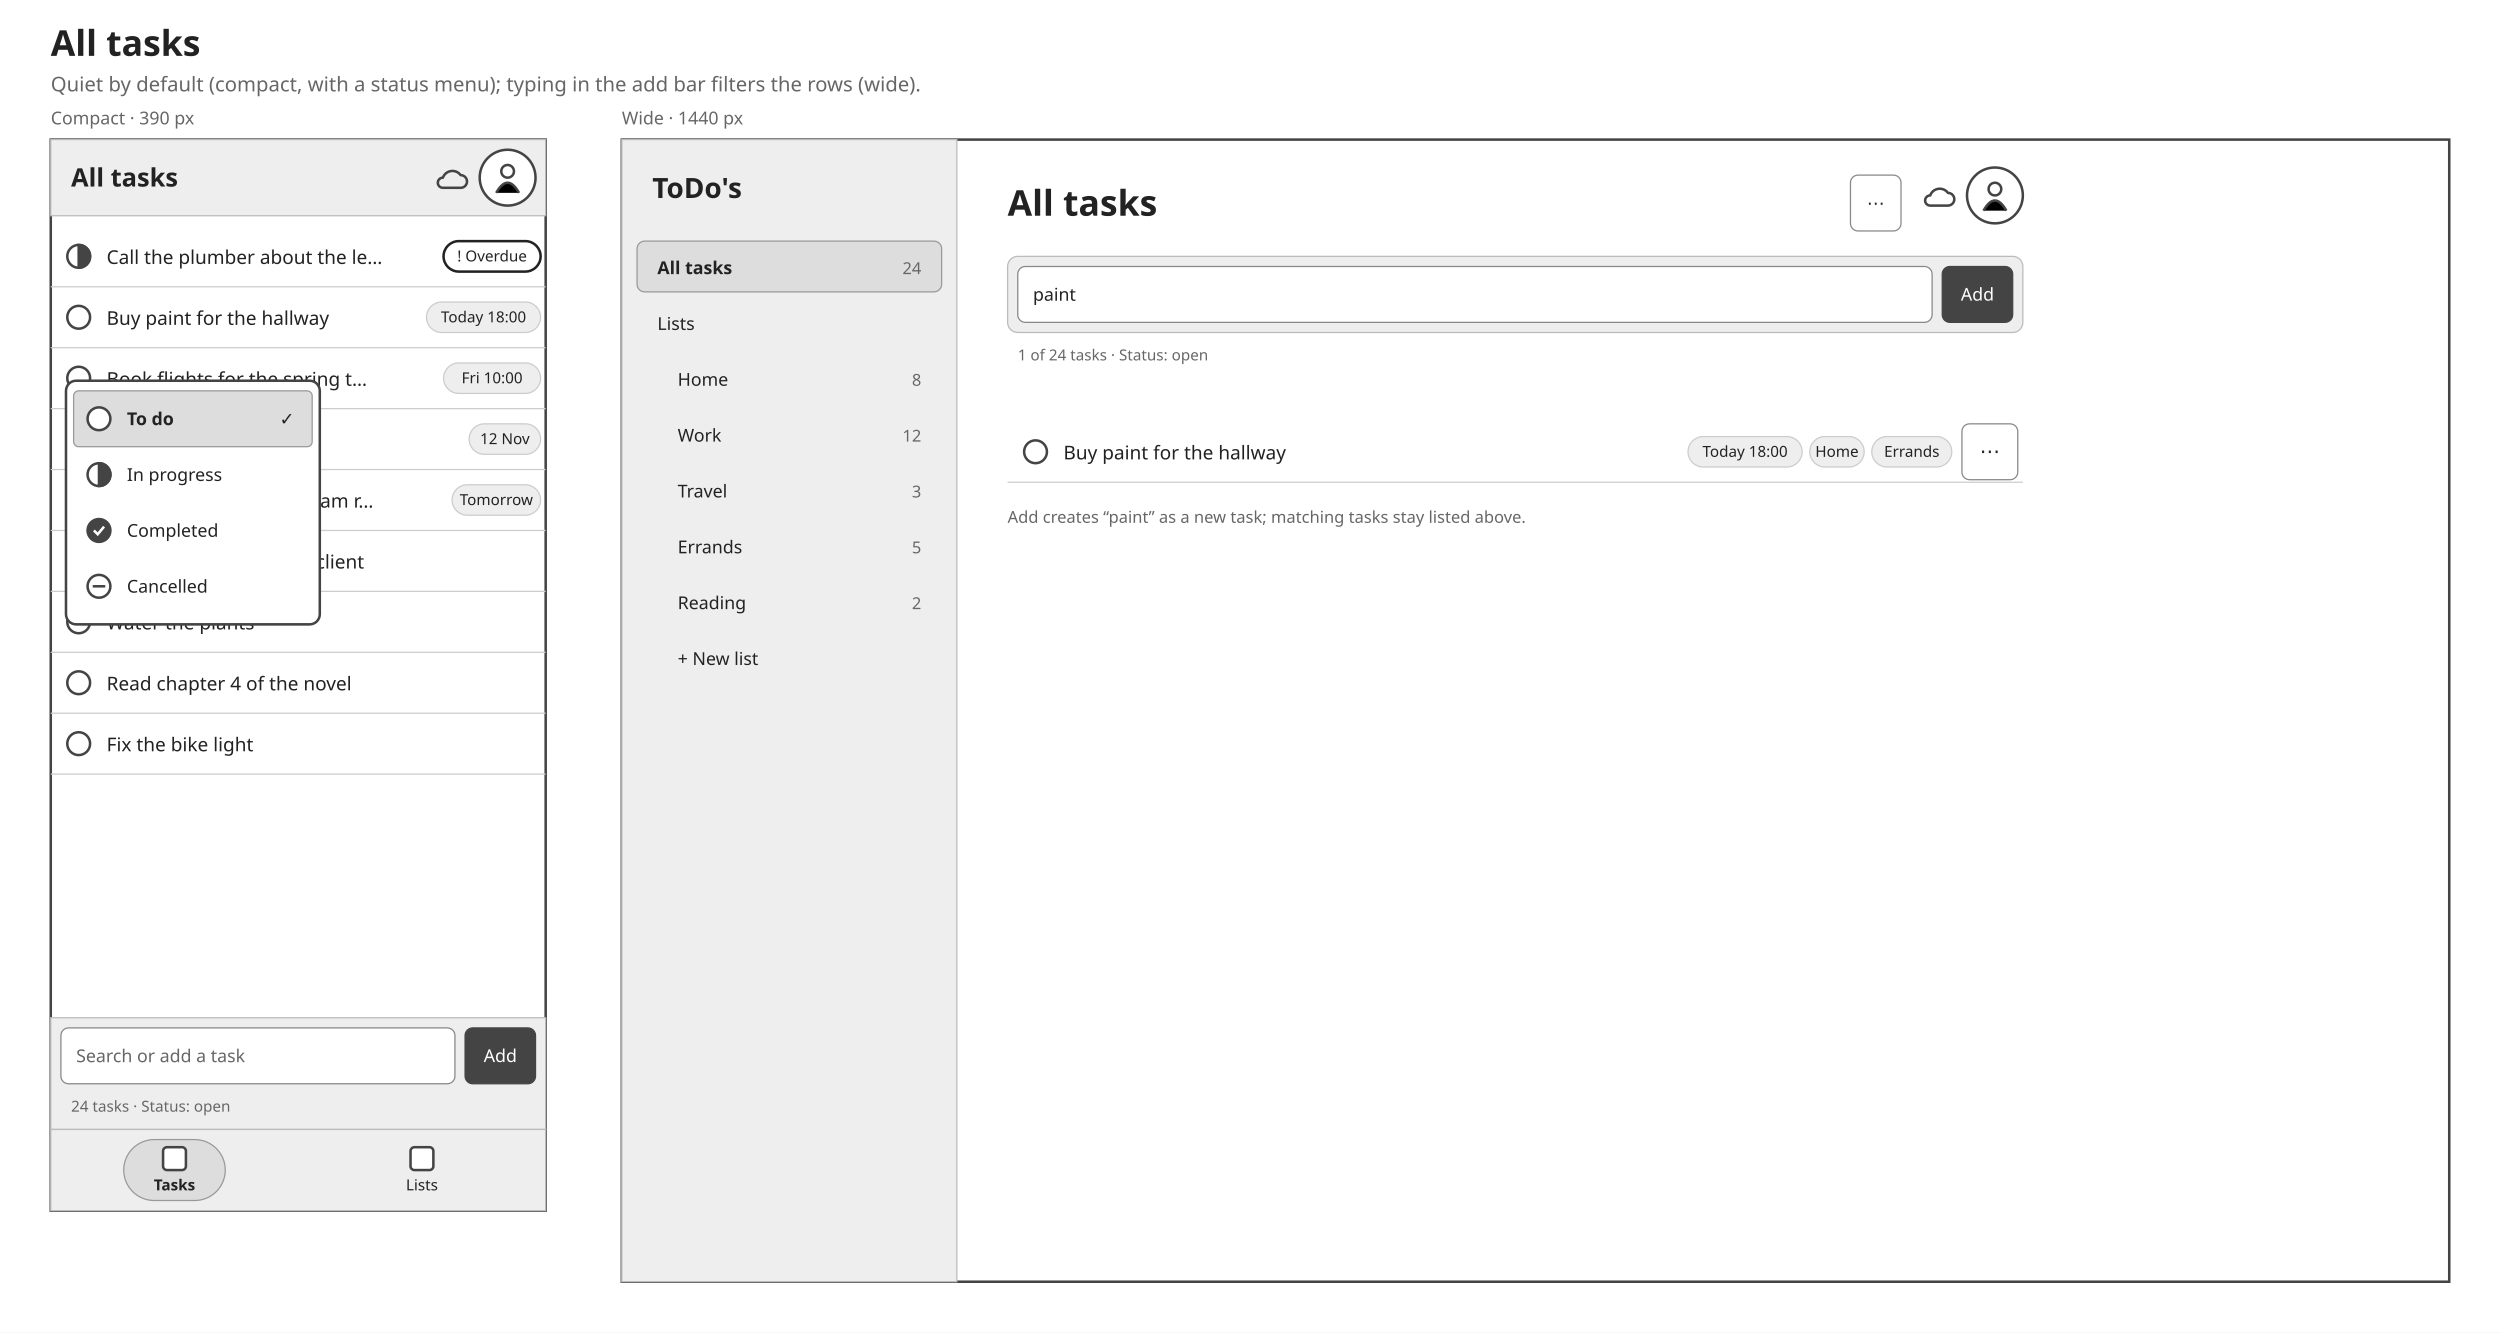
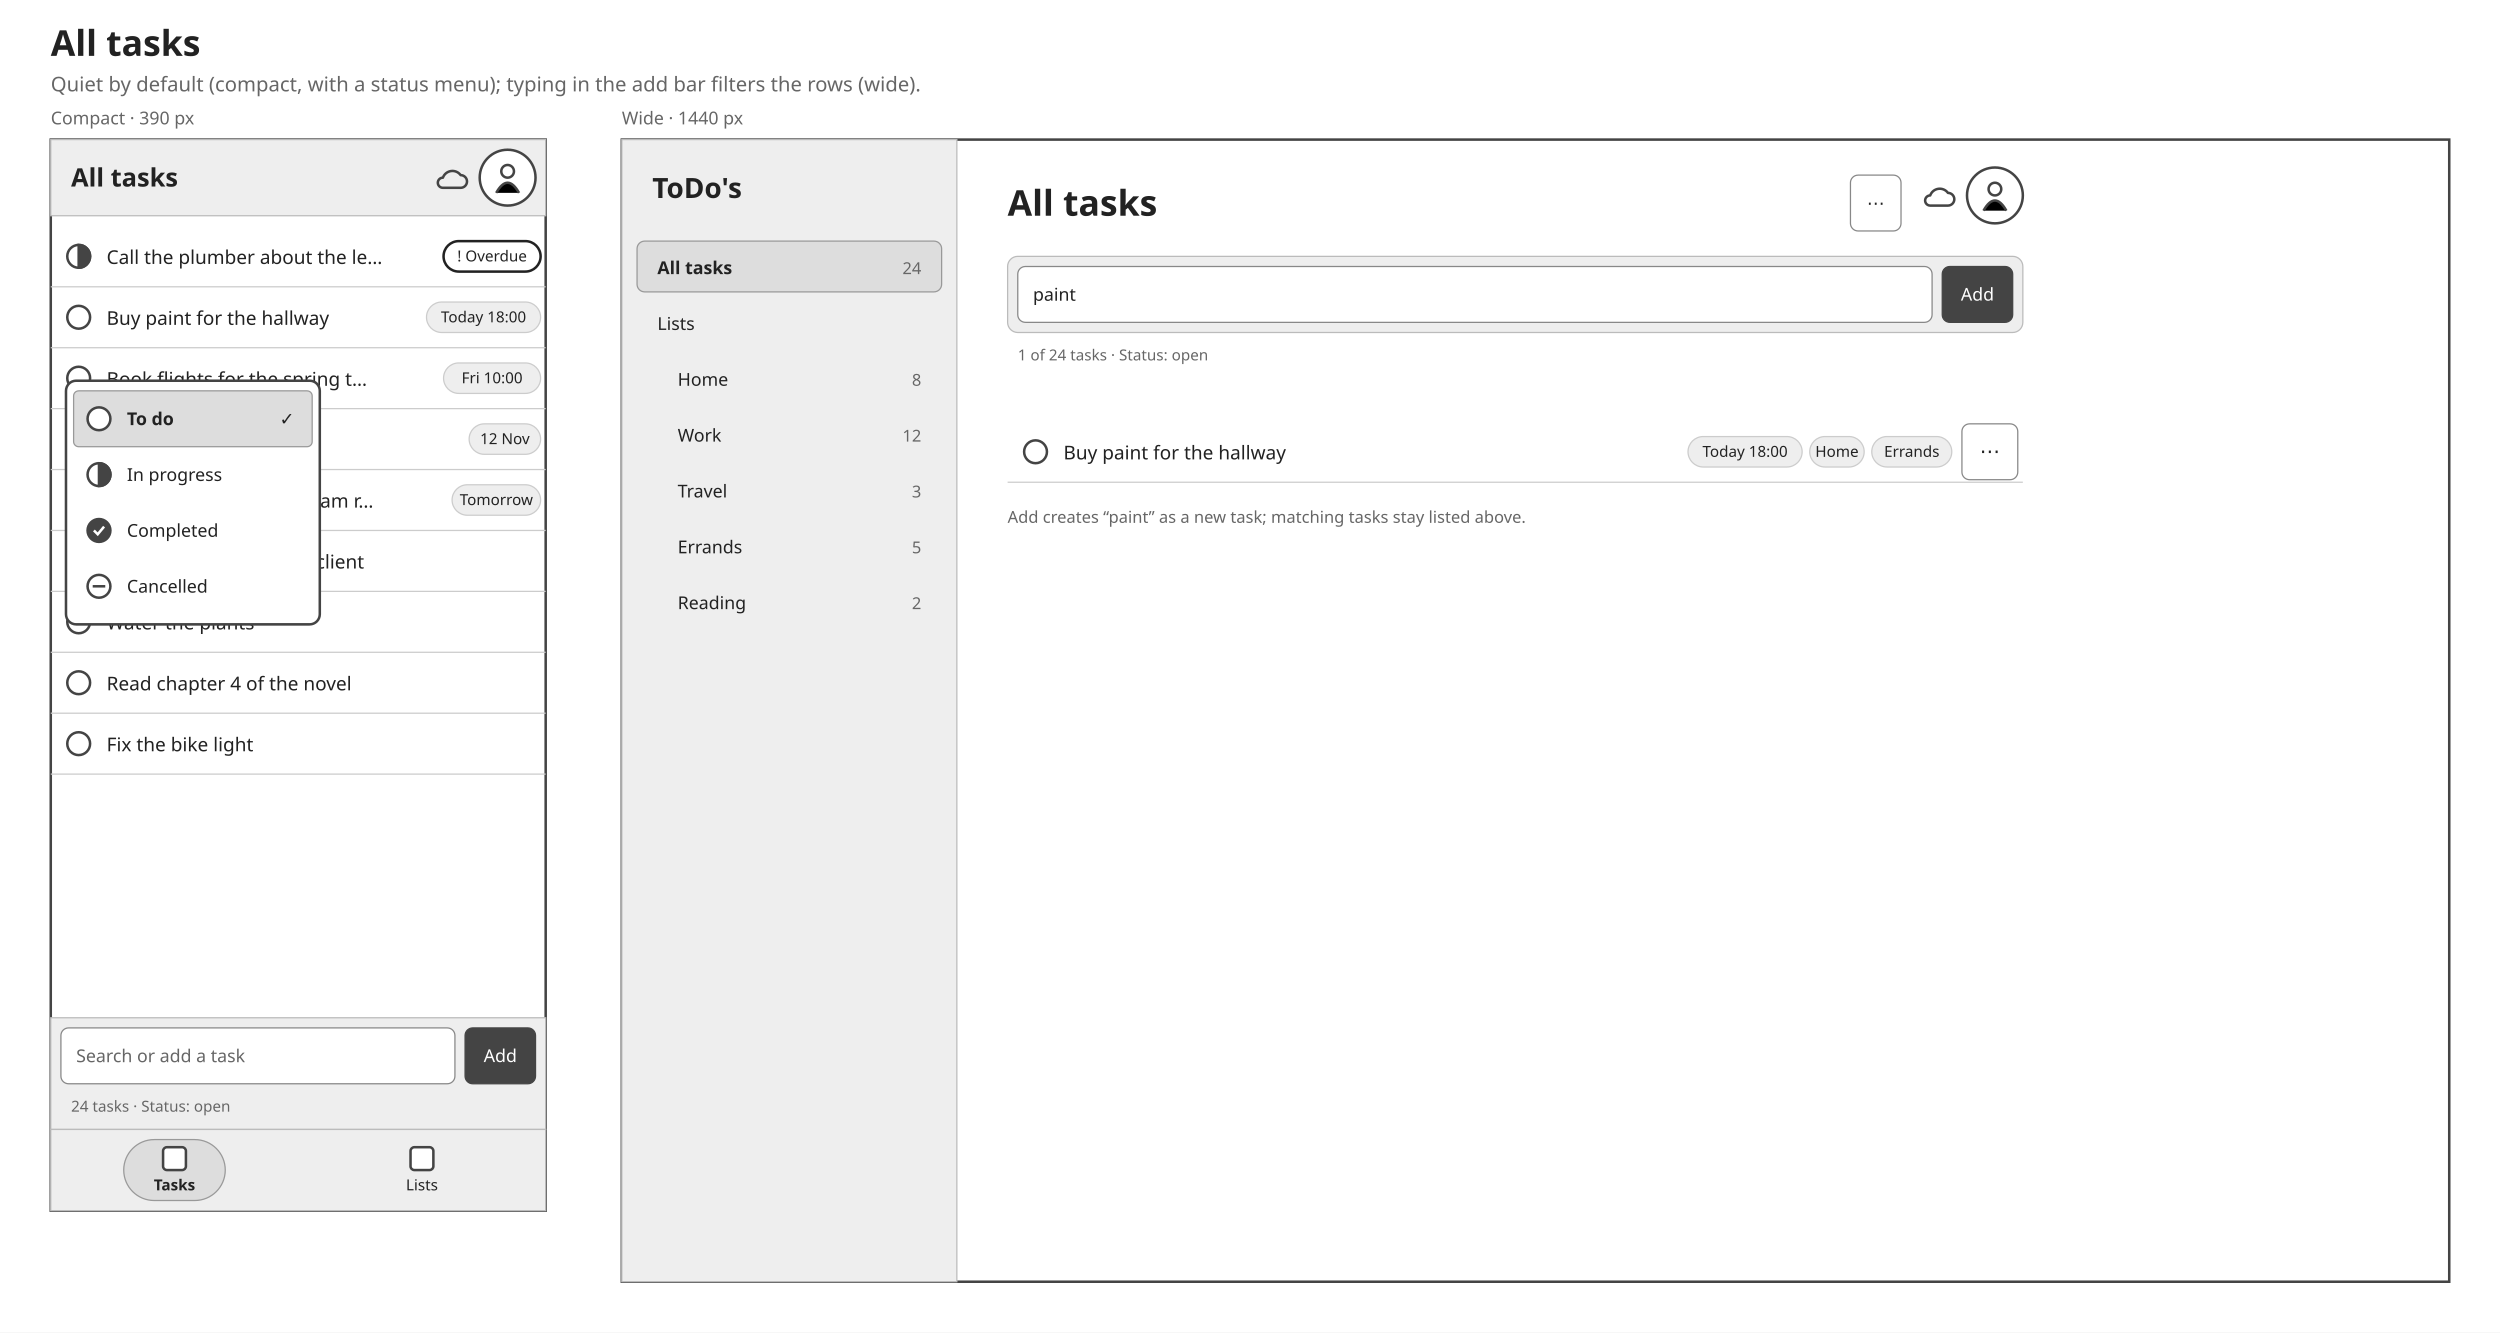
<svg xmlns="http://www.w3.org/2000/svg" width="1970" height="1050" viewBox="0 0 1970 1050">
  <style>
text { font-family: sans-serif; fill: #222222; }
.muted { fill: #666666; }
.on-primary { fill: #ffffff; }
.bold { font-weight: bold; }
rect.frame { fill: #ffffff; stroke: #444444; stroke-width: 2; }
.bar { fill: #eeeeee; stroke: #bbbbbb; }
.box { fill: #f5f5f5; stroke: #bbbbbb; }
.control { fill: #ffffff; stroke: #888888; }
.disabled { fill: #f5f5f5; stroke: #cccccc; }
.primary { fill: #444444; stroke: #444444; }
.selected { fill: #dddddd; stroke: #999999; }
.chip { fill: #eeeeee; stroke: #cccccc; }
.signal { fill: #ffffff; stroke: #222222; stroke-width: 2; }
.scrim { fill: #888888; fill-opacity: 0.5; }
.rule { stroke: #cccccc; }
.drop { stroke: #222222; stroke-width: 3; }
.icon { fill: #ffffff; stroke: #444444; stroke-width: 2; }
.icon-fill { fill: #444444; stroke: #444444; stroke-width: 2; }
.icon-mark { fill: none; stroke: #ffffff; stroke-width: 2; }
.icon-line { stroke: #444444; stroke-width: 2; }
.icon-line-open { fill: none; stroke: #444444; stroke-width: 2; stroke-linecap: round; stroke-linejoin: round; }
  </style>
  <rect x="0" y="0" width="1970" height="1050" fill="#ffffff" />
  <text x="40" y="44" font-size="28" class="bold">All tasks</text>
  <text x="40" y="72" font-size="16" class="muted">Quiet by default (compact, with a status menu); typing in the add bar filters the rows (wide).</text>
  <text x="40" y="98" font-size="14" class="muted">Compact · 390 px</text>
  <text x="490" y="98" font-size="14" class="muted">Wide · 1440 px</text>
  <g class="frame" data-width="390" data-height="844" transform="translate(40 110)">
    <rect x="0" y="0" width="390" height="844" rx="0" class="frame" />
    <rect x="0" y="0" width="390" height="60" rx="0" class="bar" />
    <circle cx="360" cy="30" r="22" class="icon" />
    <circle cx="360" cy="25" r="5" class="icon" />
    <path d="M 351 42 Q 360 26 369 42" class="icon-line" />
    <path d="M 309 38 H 323 A 5 5 0 0 0 323 28 A 8 8 0 0 0 309 30 A 4 4 0 0 0 309 38 Z" class="icon-line-open" />
    <text x="16" y="37" font-size="20" class="bold">All tasks</text>
    <line x1="0" y1="116" x2="390" y2="116" class="rule" />
    <circle cx="22" cy="92" r="9" class="icon" />
    <path d="M22 83.0 A9 9 0 0 1 22 101.0 Z" class="icon-fill" />
    <rect x="309.52" y="80" width="76.48" height="24" rx="12" class="signal" />
    <text x="347.76" y="96" font-size="12" text-anchor="middle">! Overdue</text>
    <text x="44" y="98" font-size="15">Call the plumber about the le…</text>
    <line x1="0" y1="164" x2="390" y2="164" class="rule" />
    <circle cx="22" cy="140" r="9" class="icon" />
    <rect x="296.08" y="128" width="89.92" height="24" rx="12" class="chip" />
    <text x="341.04" y="144" font-size="12" text-anchor="middle">Today 18:00</text>
    <text x="44" y="146" font-size="15">Buy paint for the hallway</text>
    <line x1="0" y1="212" x2="390" y2="212" class="rule" />
    <circle cx="22" cy="188" r="9" class="icon" />
    <rect x="309.52" y="176" width="76.48" height="24" rx="12" class="chip" />
    <text x="347.76" y="192" font-size="12" text-anchor="middle">Fri 10:00</text>
    <text x="44" y="194" font-size="15">Book flights for the spring t…</text>
    <line x1="0" y1="260" x2="390" y2="260" class="rule" />
    <circle cx="22" cy="236" r="9" class="icon" />
    <rect x="329.68" y="224" width="56.32" height="24" rx="12" class="chip" />
    <text x="357.84" y="240" font-size="12" text-anchor="middle">12 Nov</text>
    <text x="44" y="242" font-size="15">Renew passport</text>
    <line x1="0" y1="308" x2="390" y2="308" class="rule" />
    <circle cx="22" cy="284" r="9" class="icon" />
    <path d="M22 275.0 A9 9 0 0 1 22 293.0 Z" class="icon-fill" />
    <rect x="316.24" y="272" width="69.76" height="24" rx="12" class="chip" />
    <text x="351.12" y="288" font-size="12" text-anchor="middle">Tomorrow</text>
    <text x="44" y="290" font-size="15">Prepare slides for the team r…</text>
    <line x1="0" y1="356" x2="390" y2="356" class="rule" />
    <circle cx="22" cy="332" r="9" class="icon" />
    <text x="44" y="338" font-size="15">Send the invoice to the client</text>
    <line x1="0" y1="404" x2="390" y2="404" class="rule" />
    <circle cx="22" cy="380" r="9" class="icon" />
    <text x="44" y="386" font-size="15">Water the plants</text>
    <line x1="0" y1="452" x2="390" y2="452" class="rule" />
    <circle cx="22" cy="428" r="9" class="icon" />
    <text x="44" y="434" font-size="15">Read chapter 4 of the novel</text>
    <line x1="0" y1="500" x2="390" y2="500" class="rule" />
    <circle cx="22" cy="476" r="9" class="icon" />
    <text x="44" y="482" font-size="15">Fix the bike light</text>
    <rect x="0" y="692" width="390" height="88" rx="0" class="bar" />
    <rect x="326.48" y="700" width="55.52" height="44" rx="6" class="primary" />
    <text x="354.24" y="726.9" font-size="14" class="on-primary" text-anchor="middle">Add</text>
    <rect x="8" y="700" width="310.48" height="44" rx="6" class="control" />
    <text x="20" y="727" font-size="14" class="muted">Search or add a task</text>
    <text x="16" y="766" font-size="12" class="muted">24 tasks · Status: open</text>
    <rect x="0" y="780" width="390" height="64" rx="0" class="bar" />
    <rect x="57.5" y="788" width="80" height="48" rx="24" class="selected" />
    <rect x="88.5" y="794" width="18" height="18" rx="3" class="icon" />
    <text x="97.5" y="828" font-size="12" class="bold" text-anchor="middle">Tasks</text>
    <rect x="283.5" y="794" width="18" height="18" rx="3" class="icon" />
    <text x="292.5" y="828" font-size="12" text-anchor="middle">Lists</text>
    <rect x="12" y="190" width="200" height="192" rx="8" class="frame" />
    <rect x="18" y="198" width="188" height="44" rx="4" class="selected" />
    <text x="192" y="225" font-size="14" class="bold" text-anchor="end">✓</text>
    <circle cx="38" cy="220" r="9" class="icon" />
    <text x="60" y="225" font-size="14" class="bold">To do</text>
    <circle cx="38" cy="264" r="9" class="icon" />
    <path d="M38 255 A9 9 0 0 1 38 273 Z" class="icon-fill" />
    <text x="60" y="269" font-size="14">In progress</text>
    <circle cx="38" cy="308" r="9" class="icon-fill" />
    <path d="M34 308 l3 3 l5 -6" class="icon-mark" />
    <text x="60" y="313" font-size="14">Completed</text>
    <circle cx="38" cy="352" r="9" class="icon" />
    <line x1="33.05" y1="352" x2="42.95" y2="352" class="icon-line" />
    <text x="60" y="357" font-size="14">Cancelled</text>
  </g>
  <g class="frame" data-width="1440" data-height="900" transform="translate(490 110)">
    <rect x="0" y="0" width="1440" height="900" rx="0" class="frame" />
    <rect x="0" y="0" width="264" height="900" rx="0" class="bar" />
    <text x="24" y="46" font-size="22" class="bold">ToDo's</text>
    <rect x="12" y="80" width="240" height="40" rx="6" class="selected" />
    <text x="28" y="106" font-size="14" class="bold">All tasks</text>
    <text x="236" y="106" font-size="13" class="muted" text-anchor="end">24</text>
    <text x="28" y="150" font-size="14">Lists</text>
    <text x="44" y="194" font-size="14">Home</text>
    <text x="236" y="194" font-size="13" class="muted" text-anchor="end">8</text>
    <text x="44" y="238" font-size="14">Work</text>
    <text x="236" y="238" font-size="13" class="muted" text-anchor="end">12</text>
    <text x="44" y="282" font-size="14">Travel</text>
    <text x="236" y="282" font-size="13" class="muted" text-anchor="end">3</text>
    <text x="44" y="326" font-size="14">Errands</text>
    <text x="236" y="326" font-size="13" class="muted" text-anchor="end">5</text>
    <text x="44" y="370" font-size="14">Reading</text>
    <text x="236" y="370" font-size="13" class="muted" text-anchor="end">2</text>
-     <text x="44" y="414" font-size="14">+ New list</text>
    <circle cx="1082" cy="44" r="22" class="icon" />
    <circle cx="1082" cy="39" r="5" class="icon" />
    <path d="M 1073 56 Q 1082 40 1091 56" class="icon-line" />
    <path d="M 1031 52 H 1045 A 5 5 0 0 0 1045 42 A 8 8 0 0 0 1031 44 A 4 4 0 0 0 1031 52 Z" class="icon-line-open" />
    <rect x="968.16" y="28" width="39.84" height="44" rx="6" class="control" />
    <text x="988.08" y="54.9" font-size="14" text-anchor="middle">⋯</text>
    <text x="304" y="60" font-size="28" class="bold">All tasks</text>
    <rect x="304" y="92" width="800" height="60" rx="8" class="bar" />
    <rect x="1040.48" y="100" width="55.52" height="44" rx="6" class="primary" />
    <text x="1068.24" y="126.9" font-size="14" class="on-primary" text-anchor="middle">Add</text>
    <rect x="312" y="100" width="720.48" height="44" rx="6" class="control" />
    <text x="324" y="127" font-size="14">paint</text>
    <text x="312" y="174" font-size="12" class="muted">1 of 24 tasks · Status: open</text>
    <line x1="304" y1="270" x2="1104" y2="270" class="rule" />
    <circle cx="326" cy="246" r="9" class="icon" />
    <rect x="1056" y="224" width="44" height="44" rx="6" class="control" />
    <text x="1078" y="251" font-size="16" text-anchor="middle">⋯</text>
    <rect x="984.96" y="234" width="63.04" height="24" rx="12" class="chip" />
    <text x="1016.48" y="250" font-size="12" text-anchor="middle">Errands</text>
    <rect x="936.08" y="234" width="42.88" height="24" rx="12" class="chip" />
    <text x="957.52" y="250" font-size="12" text-anchor="middle">Home</text>
    <rect x="840.16" y="234" width="89.92" height="24" rx="12" class="chip" />
    <text x="885.12" y="250" font-size="12" text-anchor="middle">Today 18:00</text>
    <text x="348" y="252" font-size="15">Buy paint for the hallway</text>
    <text x="304" y="302" font-size="13" class="muted">Add creates “paint” as a new task; matching tasks stay listed above.</text>
  </g>
</svg>
